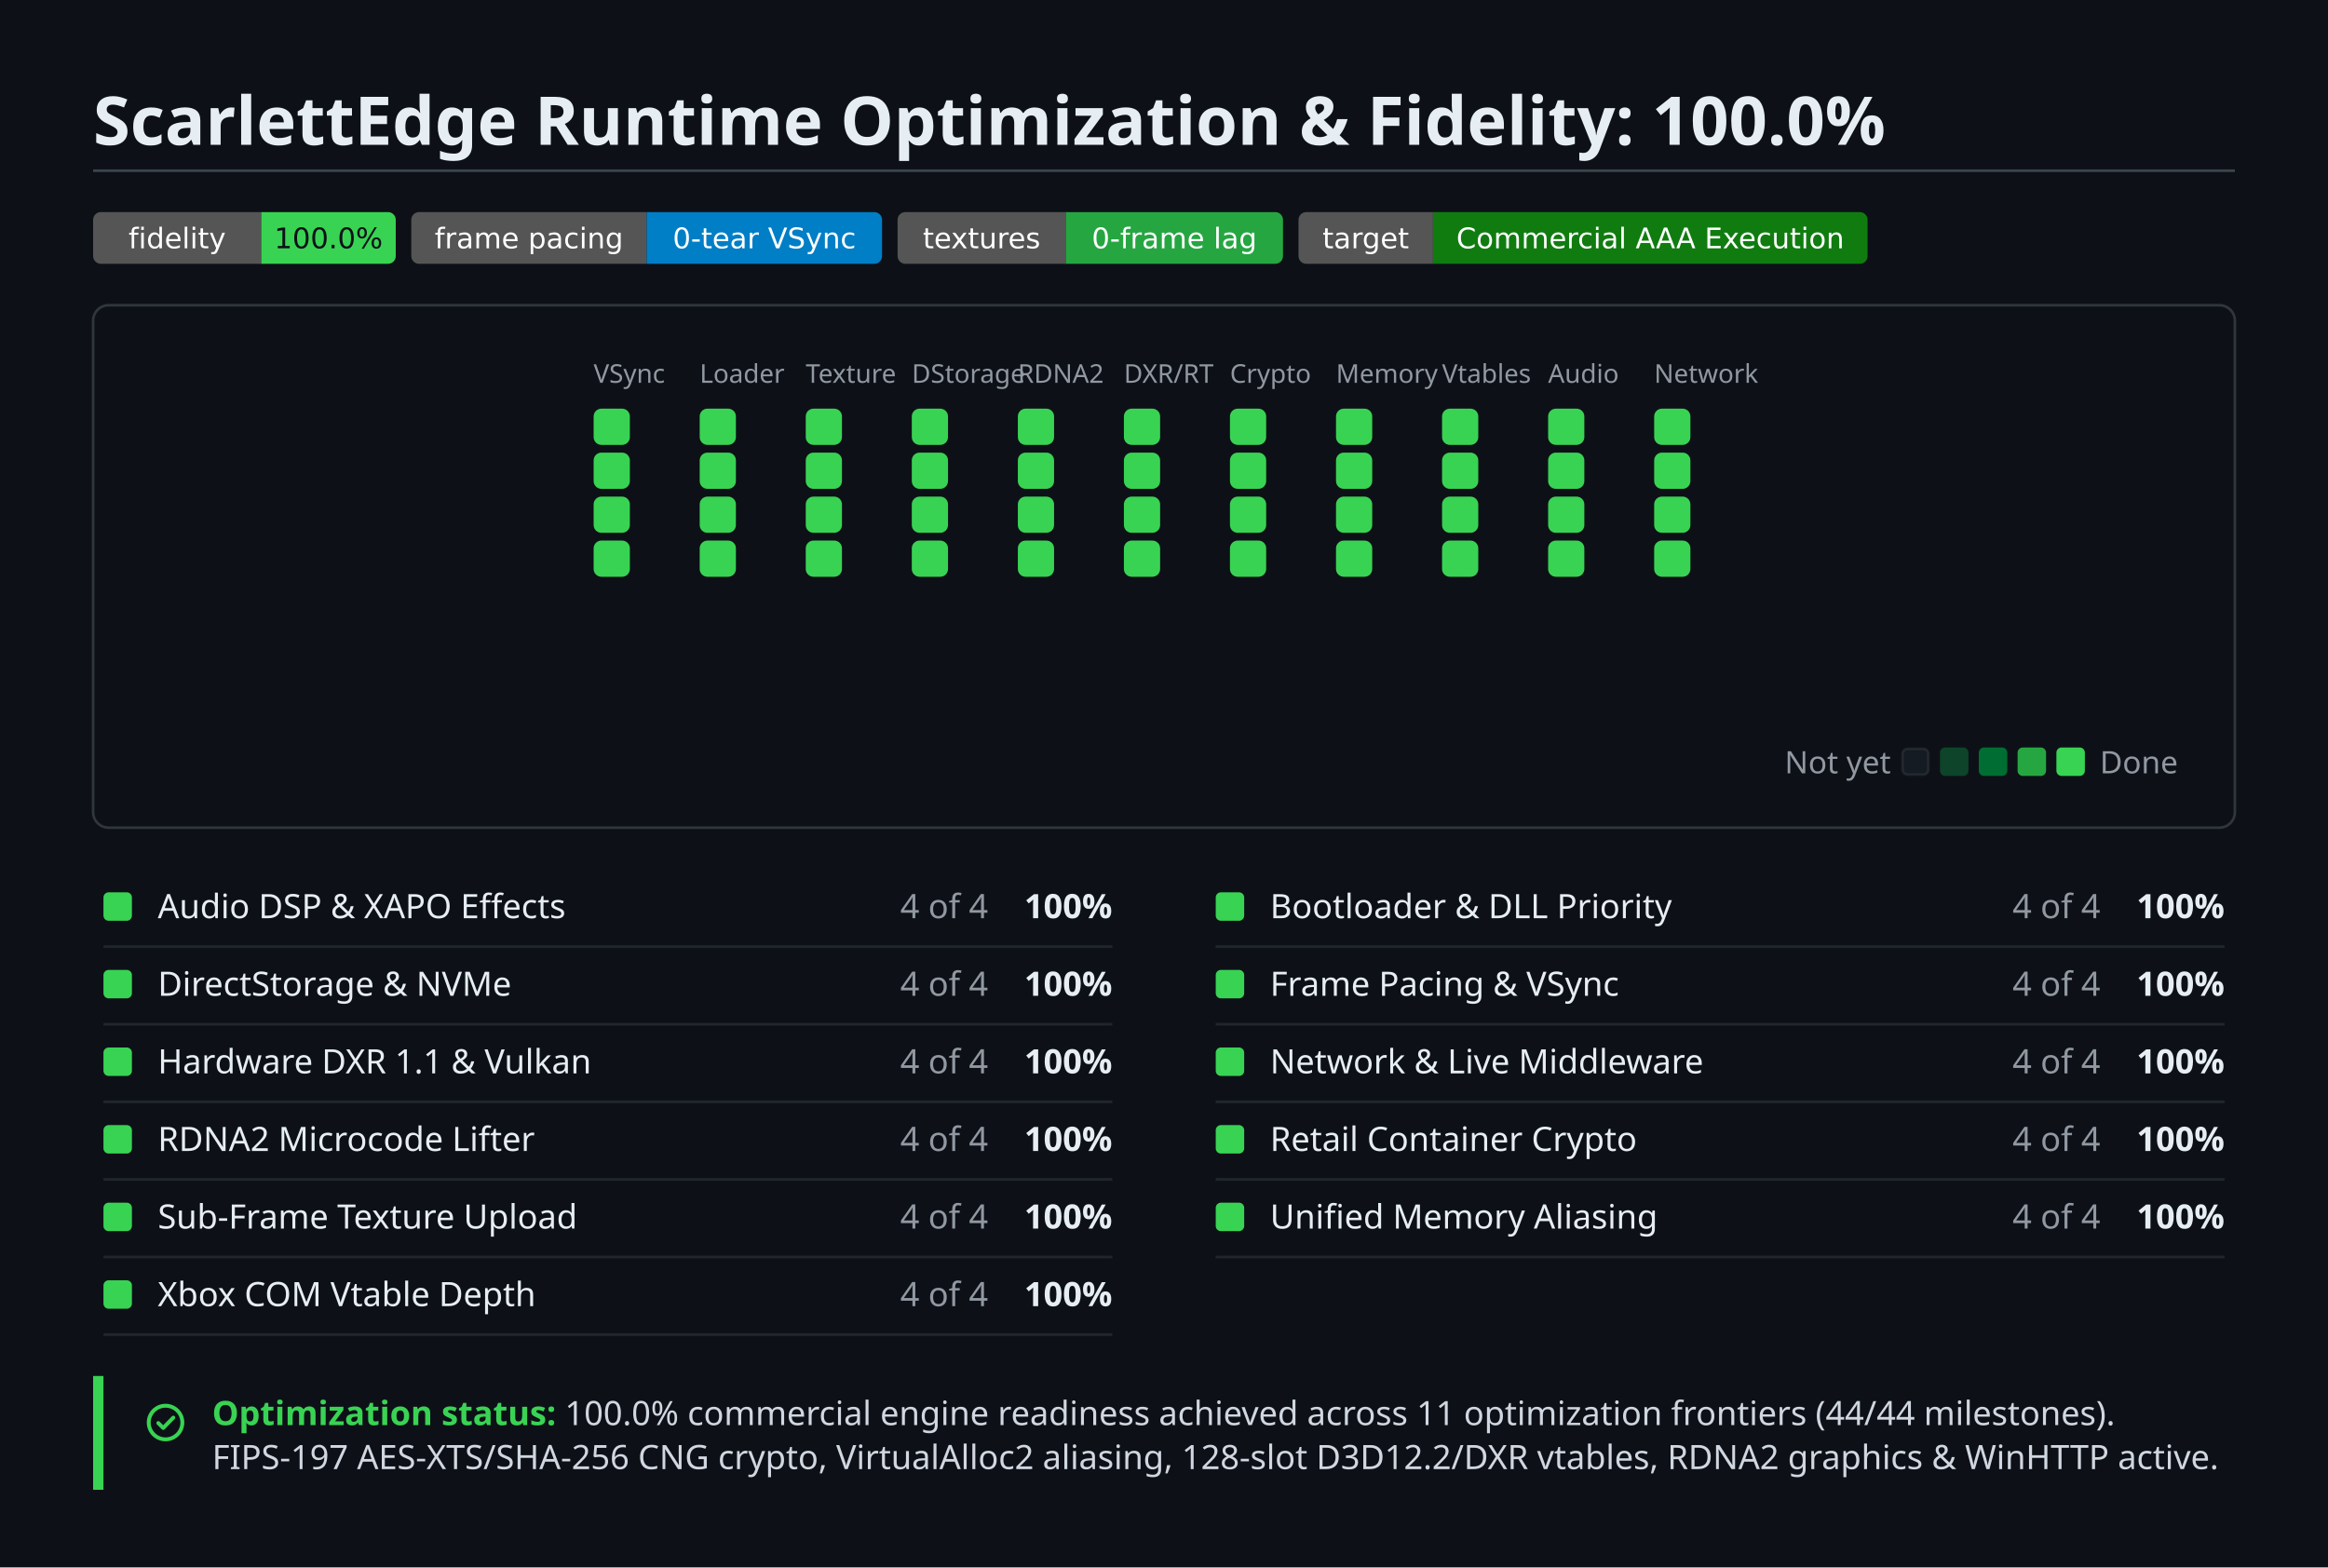
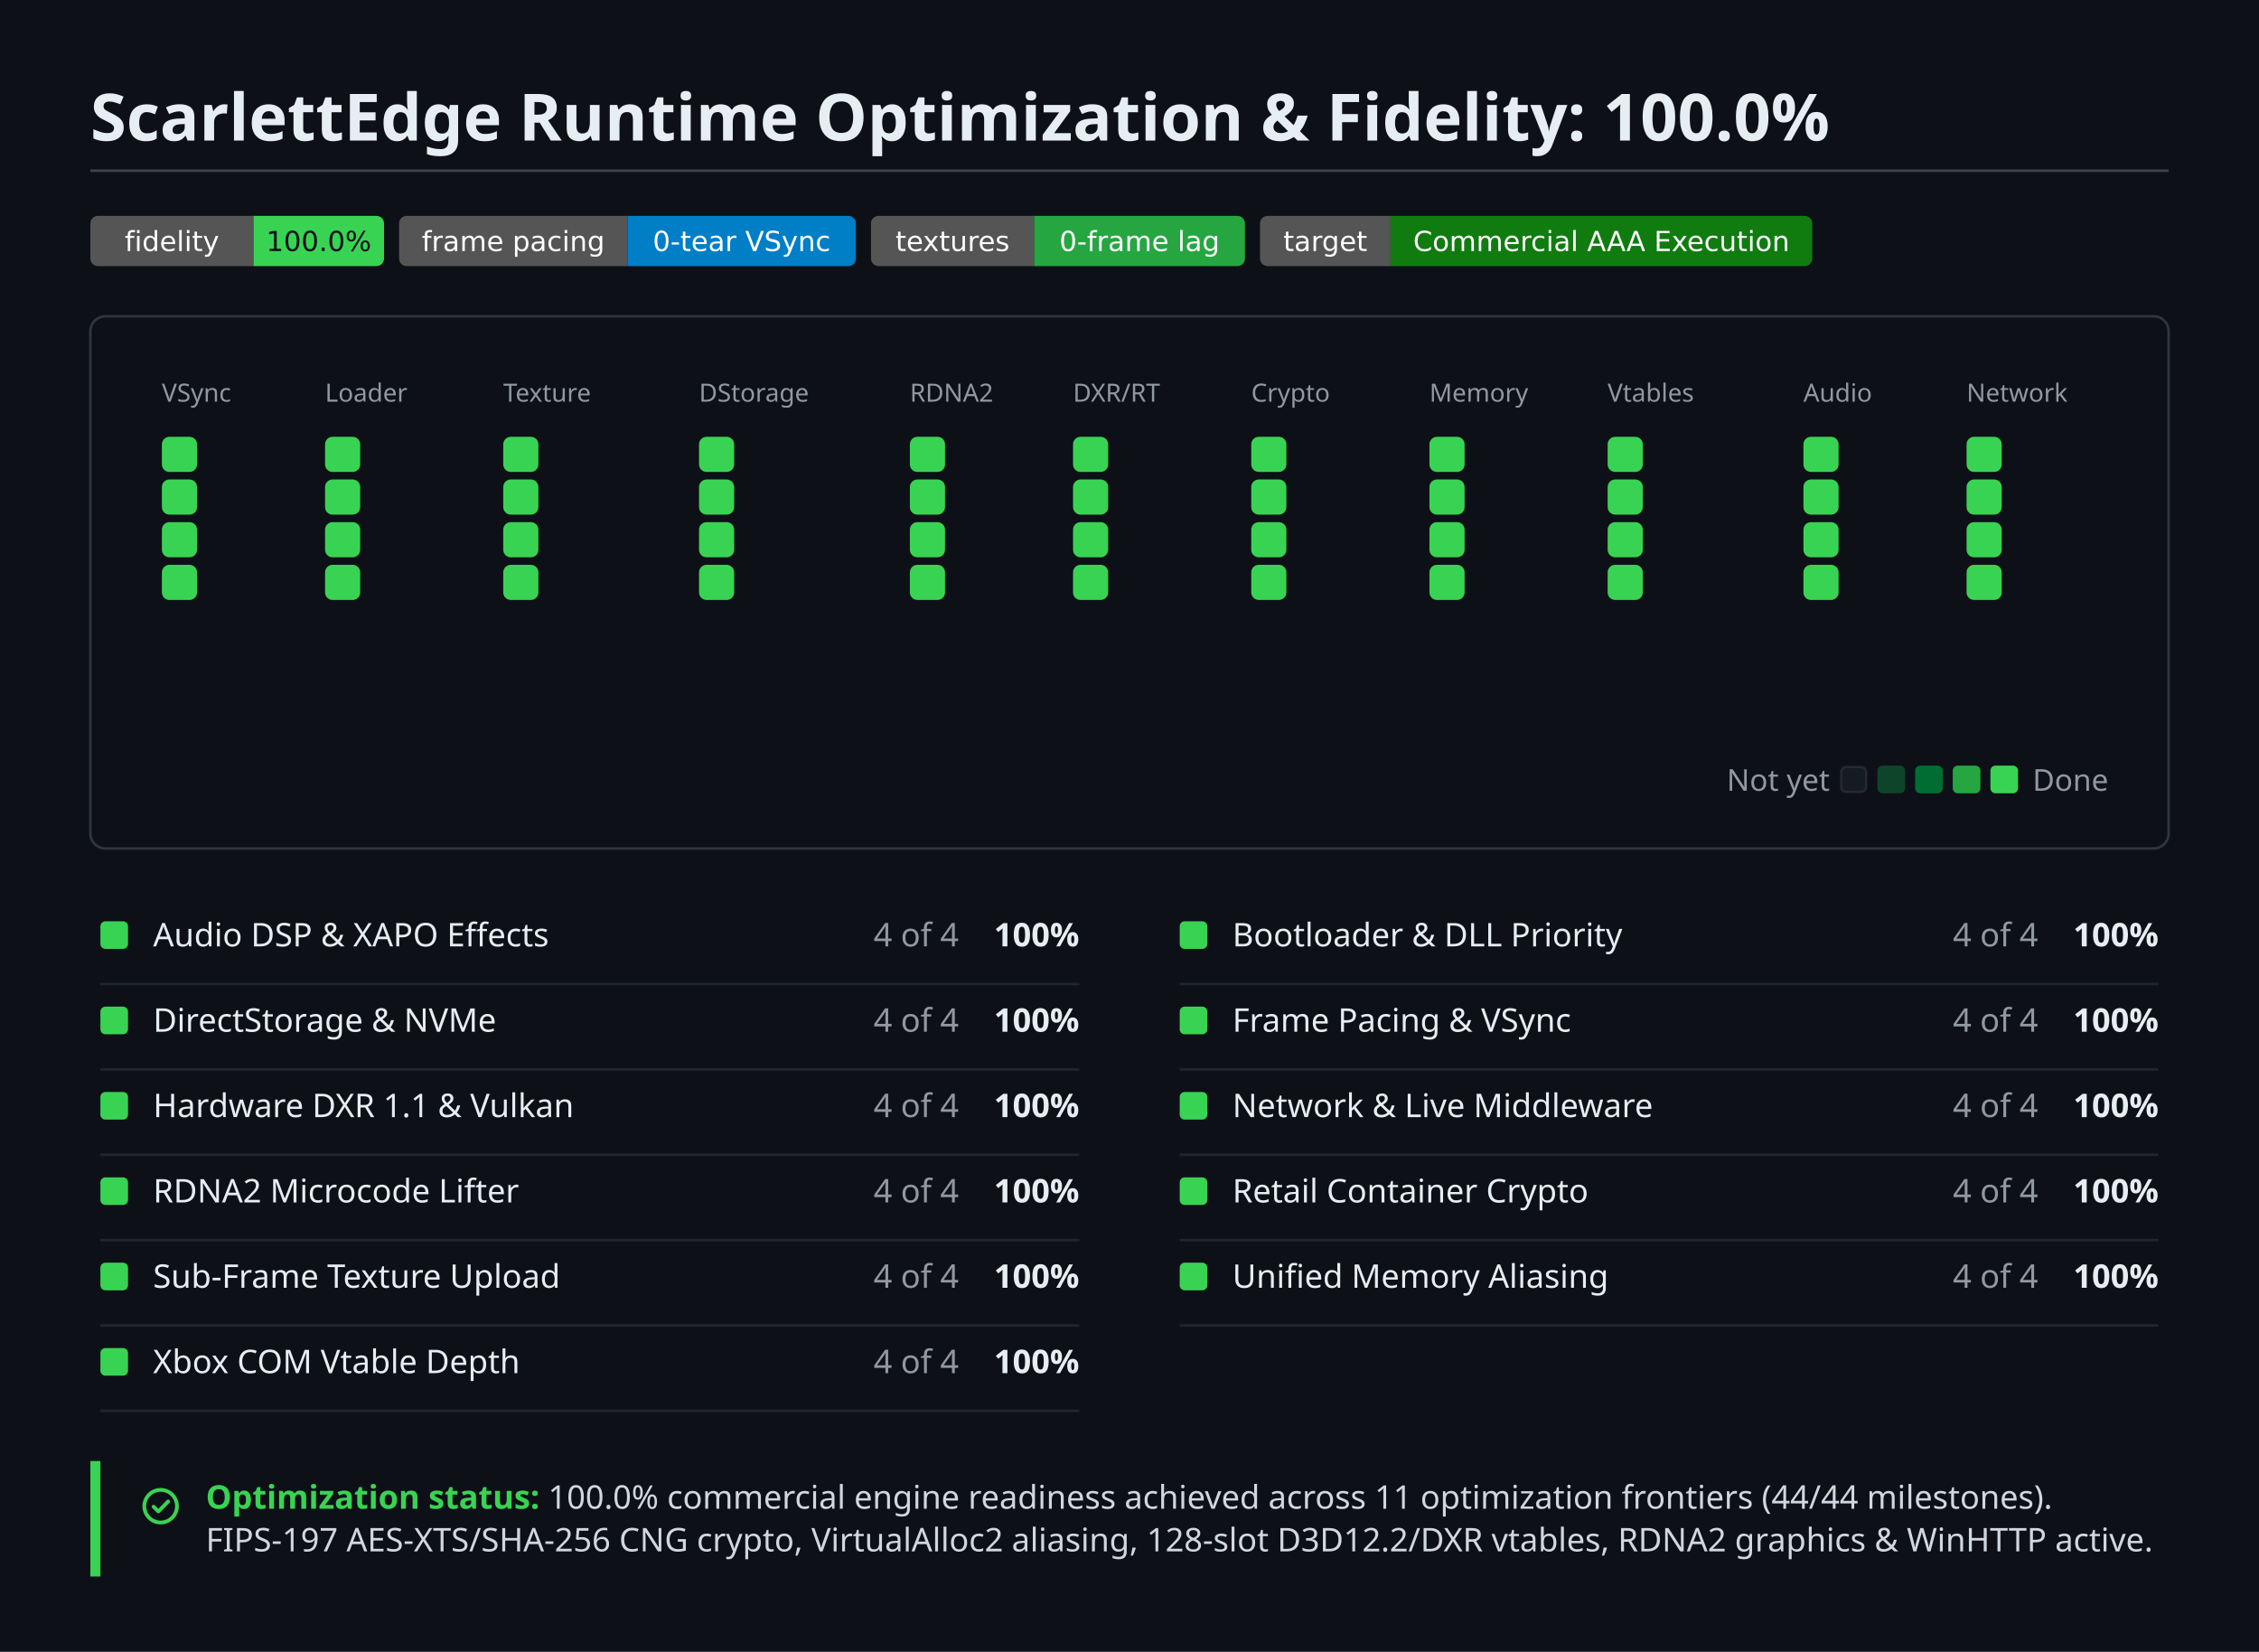
- <svg xmlns="http://www.w3.org/2000/svg" width="900" height="606" viewBox="0 0 900 606" role="img" aria-label="ScarlettEdge Runtime Optimization &amp; Fidelity: 100.0%">
+ <svg xmlns="http://www.w3.org/2000/svg" width="900" height="658" viewBox="0 0 900 658" role="img" aria-label="ScarlettEdge Runtime Optimization &amp; Fidelity: 100.0%">
  <style>
    text { font-family: 'Mona Sans', -apple-system, 'Segoe UI', 'Noto Sans', Helvetica, Arial, sans-serif; }
    .h2 { font-size: 26px; font-weight: 600; fill: #e6edf3; }
    .badge-txt { font-family: Verdana, 'DejaVu Sans', Geneva, sans-serif; font-size: 11px; fill: #ffffff; }
    .badge-txt-dark { font-family: Verdana, 'DejaVu Sans', Geneva, sans-serif; font-size: 11px; fill: #0d1117; }
    .g-label { font-size: 10px; fill: #9198a1; }
    .legend-txt { font-size: 12px; fill: #9198a1; }
    .r-name { font-size: 13px; fill: #e6edf3; }
    .r-count { font-size: 13px; fill: #9198a1; font-variant-numeric: tabular-nums; }
    .r-pct { font-size: 13px; font-weight: 600; fill: #e6edf3; font-variant-numeric: tabular-nums; }
    .callout-txt { font-size: 13px; fill: #d1d7e0; }
    .callout-lead { font-size: 13px; font-weight: 600; fill: #39d353; }
  </style>
-   <rect width="900" height="606" fill="#0d1117" />
+   <rect width="900" height="658" fill="#0d1117" />
  <text class="h2" x="36" y="56">ScarlettEdge Runtime Optimization &amp; Fidelity: 100.0%</text>
-   <line x1="36" y1="66" x2="864" y2="66" stroke="#3d444d" stroke-width="1" />
+   <line x1="36" y1="68" x2="864" y2="68" stroke="#3d444d" stroke-width="1" />
  <clipPath id="bclip0">
-     <rect x="36" y="82" width="117" height="20" rx="3" />
+     <rect x="36" y="86" width="117" height="20" rx="3" />
  </clipPath>
  <g clip-path="url(#bclip0)">
-     <rect x="36" y="82" width="65" height="20" fill="#555555" />
-     <rect x="101" y="82" width="52" height="20" fill="#39d353" />
-     <text class="badge-txt" x="68.5" y="96" text-anchor="middle">fidelity</text>
-     <text class="badge-txt-dark" x="127.0" y="96" text-anchor="middle">100.0%</text>
+     <rect x="36" y="86" width="65" height="20" fill="#555555" />
+     <rect x="101" y="86" width="52" height="20" fill="#39d353" />
+     <text class="badge-txt" x="68.5" y="100" text-anchor="middle">fidelity</text>
+     <text class="badge-txt-dark" x="127.0" y="100" text-anchor="middle">100.0%</text>
  </g>
  <clipPath id="bclip1">
-     <rect x="159" y="82" width="182" height="20" rx="3" />
+     <rect x="159" y="86" width="182" height="20" rx="3" />
  </clipPath>
  <g clip-path="url(#bclip1)">
-     <rect x="159" y="82" width="91" height="20" fill="#555555" />
-     <rect x="250" y="82" width="91" height="20" fill="#007ec6" />
-     <text class="badge-txt" x="204.5" y="96" text-anchor="middle">frame pacing</text>
-     <text class="badge-txt" x="295.5" y="96" text-anchor="middle">0-tear VSync</text>
+     <rect x="159" y="86" width="91" height="20" fill="#555555" />
+     <rect x="250" y="86" width="91" height="20" fill="#007ec6" />
+     <text class="badge-txt" x="204.5" y="100" text-anchor="middle">frame pacing</text>
+     <text class="badge-txt" x="295.5" y="100" text-anchor="middle">0-tear VSync</text>
  </g>
  <clipPath id="bclip2">
-     <rect x="347" y="82" width="149" height="20" rx="3" />
+     <rect x="347" y="86" width="149" height="20" rx="3" />
  </clipPath>
  <g clip-path="url(#bclip2)">
-     <rect x="347" y="82" width="65" height="20" fill="#555555" />
-     <rect x="412" y="82" width="84" height="20" fill="#26a641" />
-     <text class="badge-txt" x="379.5" y="96" text-anchor="middle">textures</text>
-     <text class="badge-txt" x="454.0" y="96" text-anchor="middle">0-frame lag</text>
+     <rect x="347" y="86" width="65" height="20" fill="#555555" />
+     <rect x="412" y="86" width="84" height="20" fill="#26a641" />
+     <text class="badge-txt" x="379.5" y="100" text-anchor="middle">textures</text>
+     <text class="badge-txt" x="454.0" y="100" text-anchor="middle">0-frame lag</text>
  </g>
  <clipPath id="bclip3">
-     <rect x="502" y="82" width="220" height="20" rx="3" />
+     <rect x="502" y="86" width="220" height="20" rx="3" />
  </clipPath>
  <g clip-path="url(#bclip3)">
-     <rect x="502" y="82" width="52" height="20" fill="#555555" />
-     <rect x="554" y="82" width="168" height="20" fill="#107c10" />
-     <text class="badge-txt" x="528.0" y="96" text-anchor="middle">target</text>
-     <text class="badge-txt" x="638.0" y="96" text-anchor="middle">Commercial AAA Execution</text>
+     <rect x="502" y="86" width="52" height="20" fill="#555555" />
+     <rect x="554" y="86" width="168" height="20" fill="#107c10" />
+     <text class="badge-txt" x="528.0" y="100" text-anchor="middle">target</text>
+     <text class="badge-txt" x="638.0" y="100" text-anchor="middle">Commercial AAA Execution</text>
  </g>
-   <rect x="36" y="118" width="828" height="202" rx="6" fill="#0d1117" stroke="#30363d" stroke-width="1" />
-   <text class="g-label" x="229.5" y="148">VSync</text>
-   <rect x="229.5" y="158.0" width="14" height="14" rx="3" fill="#39d353" />
-   <rect x="229.5" y="175.0" width="14" height="14" rx="3" fill="#39d353" />
-   <rect x="229.5" y="192.0" width="14" height="14" rx="3" fill="#39d353" />
-   <rect x="229.5" y="209.0" width="14" height="14" rx="3" fill="#39d353" />
-   <text class="g-label" x="270.5" y="148">Loader</text>
-   <rect x="270.5" y="158.0" width="14" height="14" rx="3" fill="#39d353" />
-   <rect x="270.5" y="175.0" width="14" height="14" rx="3" fill="#39d353" />
-   <rect x="270.5" y="192.0" width="14" height="14" rx="3" fill="#39d353" />
-   <rect x="270.5" y="209.0" width="14" height="14" rx="3" fill="#39d353" />
-   <text class="g-label" x="311.5" y="148">Texture</text>
-   <rect x="311.5" y="158.0" width="14" height="14" rx="3" fill="#39d353" />
-   <rect x="311.5" y="175.0" width="14" height="14" rx="3" fill="#39d353" />
-   <rect x="311.5" y="192.0" width="14" height="14" rx="3" fill="#39d353" />
-   <rect x="311.5" y="209.0" width="14" height="14" rx="3" fill="#39d353" />
-   <text class="g-label" x="352.5" y="148">DStorage</text>
-   <rect x="352.5" y="158.0" width="14" height="14" rx="3" fill="#39d353" />
-   <rect x="352.5" y="175.0" width="14" height="14" rx="3" fill="#39d353" />
-   <rect x="352.5" y="192.0" width="14" height="14" rx="3" fill="#39d353" />
-   <rect x="352.5" y="209.0" width="14" height="14" rx="3" fill="#39d353" />
-   <text class="g-label" x="393.5" y="148">RDNA2</text>
-   <rect x="393.5" y="158.0" width="14" height="14" rx="3" fill="#39d353" />
-   <rect x="393.5" y="175.0" width="14" height="14" rx="3" fill="#39d353" />
-   <rect x="393.5" y="192.0" width="14" height="14" rx="3" fill="#39d353" />
-   <rect x="393.5" y="209.0" width="14" height="14" rx="3" fill="#39d353" />
-   <text class="g-label" x="434.5" y="148">DXR/RT</text>
-   <rect x="434.5" y="158.0" width="14" height="14" rx="3" fill="#39d353" />
-   <rect x="434.5" y="175.0" width="14" height="14" rx="3" fill="#39d353" />
-   <rect x="434.5" y="192.0" width="14" height="14" rx="3" fill="#39d353" />
-   <rect x="434.5" y="209.0" width="14" height="14" rx="3" fill="#39d353" />
-   <text class="g-label" x="475.5" y="148">Crypto</text>
-   <rect x="475.5" y="158.0" width="14" height="14" rx="3" fill="#39d353" />
-   <rect x="475.5" y="175.0" width="14" height="14" rx="3" fill="#39d353" />
-   <rect x="475.5" y="192.0" width="14" height="14" rx="3" fill="#39d353" />
-   <rect x="475.5" y="209.0" width="14" height="14" rx="3" fill="#39d353" />
-   <text class="g-label" x="516.5" y="148">Memory</text>
-   <rect x="516.5" y="158.0" width="14" height="14" rx="3" fill="#39d353" />
-   <rect x="516.5" y="175.0" width="14" height="14" rx="3" fill="#39d353" />
-   <rect x="516.5" y="192.0" width="14" height="14" rx="3" fill="#39d353" />
-   <rect x="516.5" y="209.0" width="14" height="14" rx="3" fill="#39d353" />
-   <text class="g-label" x="557.5" y="148">Vtables</text>
-   <rect x="557.5" y="158.0" width="14" height="14" rx="3" fill="#39d353" />
-   <rect x="557.5" y="175.0" width="14" height="14" rx="3" fill="#39d353" />
-   <rect x="557.5" y="192.0" width="14" height="14" rx="3" fill="#39d353" />
-   <rect x="557.5" y="209.0" width="14" height="14" rx="3" fill="#39d353" />
-   <text class="g-label" x="598.5" y="148">Audio</text>
-   <rect x="598.5" y="158.0" width="14" height="14" rx="3" fill="#39d353" />
-   <rect x="598.5" y="175.0" width="14" height="14" rx="3" fill="#39d353" />
-   <rect x="598.5" y="192.0" width="14" height="14" rx="3" fill="#39d353" />
-   <rect x="598.5" y="209.0" width="14" height="14" rx="3" fill="#39d353" />
-   <text class="g-label" x="639.5" y="148">Network</text>
-   <rect x="639.5" y="158.0" width="14" height="14" rx="3" fill="#39d353" />
-   <rect x="639.5" y="175.0" width="14" height="14" rx="3" fill="#39d353" />
-   <rect x="639.5" y="192.0" width="14" height="14" rx="3" fill="#39d353" />
-   <rect x="639.5" y="209.0" width="14" height="14" rx="3" fill="#39d353" />
-   <text class="legend-txt" x="842" y="299" text-anchor="end">Done</text>
-   <rect x="795.0" y="289.0" width="11" height="11" rx="2" fill="#39d353" />
-   <rect x="780.0" y="289.0" width="11" height="11" rx="2" fill="#26a641" />
-   <rect x="765.0" y="289.0" width="11" height="11" rx="2" fill="#006d32" />
-   <rect x="750.0" y="289.0" width="11" height="11" rx="2" fill="#0e4429" />
-   <rect x="735.5" y="289.5" width="10" height="10" rx="2" fill="#151b23" stroke="rgba(240,246,252,0.08)" stroke-width="1" />
-   <text class="legend-txt" x="731" y="299" text-anchor="end">Not yet</text>
-   <rect x="40.0" y="345.0" width="11" height="11" rx="2" fill="#39d353" />
-   <text class="r-name" x="61.0" y="355">Audio DSP &amp; XAPO Effects</text>
-   <text class="r-count" x="382.0" y="355" text-anchor="end">4 of 4</text>
-   <text class="r-pct" x="430.0" y="355" text-anchor="end">100%</text>
-   <line x1="40.0" y1="366" x2="430.0" y2="366" stroke="#21262d" stroke-width="1" />
-   <rect x="470.0" y="345.0" width="11" height="11" rx="2" fill="#39d353" />
-   <text class="r-name" x="491.0" y="355">Bootloader &amp; DLL Priority</text>
-   <text class="r-count" x="812.0" y="355" text-anchor="end">4 of 4</text>
-   <text class="r-pct" x="860.0" y="355" text-anchor="end">100%</text>
-   <line x1="470.0" y1="366" x2="860.0" y2="366" stroke="#21262d" stroke-width="1" />
-   <rect x="40.0" y="375.0" width="11" height="11" rx="2" fill="#39d353" />
-   <text class="r-name" x="61.0" y="385">DirectStorage &amp; NVMe</text>
-   <text class="r-count" x="382.0" y="385" text-anchor="end">4 of 4</text>
-   <text class="r-pct" x="430.0" y="385" text-anchor="end">100%</text>
-   <line x1="40.0" y1="396" x2="430.0" y2="396" stroke="#21262d" stroke-width="1" />
-   <rect x="470.0" y="375.0" width="11" height="11" rx="2" fill="#39d353" />
-   <text class="r-name" x="491.0" y="385">Frame Pacing &amp; VSync</text>
-   <text class="r-count" x="812.0" y="385" text-anchor="end">4 of 4</text>
-   <text class="r-pct" x="860.0" y="385" text-anchor="end">100%</text>
-   <line x1="470.0" y1="396" x2="860.0" y2="396" stroke="#21262d" stroke-width="1" />
-   <rect x="40.0" y="405.0" width="11" height="11" rx="2" fill="#39d353" />
-   <text class="r-name" x="61.0" y="415">Hardware DXR 1.1 &amp; Vulkan</text>
-   <text class="r-count" x="382.0" y="415" text-anchor="end">4 of 4</text>
-   <text class="r-pct" x="430.0" y="415" text-anchor="end">100%</text>
+   <rect x="36" y="126" width="828" height="212" rx="6" fill="#0d1117" stroke="#30363d" stroke-width="1" />
+   <text class="g-label" x="64.5" y="160">VSync</text>
+   <rect x="64.5" y="174.0" width="14" height="14" rx="3" fill="#39d353" />
+   <rect x="64.5" y="191.0" width="14" height="14" rx="3" fill="#39d353" />
+   <rect x="64.5" y="208.0" width="14" height="14" rx="3" fill="#39d353" />
+   <rect x="64.5" y="225.0" width="14" height="14" rx="3" fill="#39d353" />
+   <text class="g-label" x="129.5" y="160">Loader</text>
+   <rect x="129.5" y="174.0" width="14" height="14" rx="3" fill="#39d353" />
+   <rect x="129.5" y="191.0" width="14" height="14" rx="3" fill="#39d353" />
+   <rect x="129.5" y="208.0" width="14" height="14" rx="3" fill="#39d353" />
+   <rect x="129.5" y="225.0" width="14" height="14" rx="3" fill="#39d353" />
+   <text class="g-label" x="200.5" y="160">Texture</text>
+   <rect x="200.5" y="174.0" width="14" height="14" rx="3" fill="#39d353" />
+   <rect x="200.5" y="191.0" width="14" height="14" rx="3" fill="#39d353" />
+   <rect x="200.5" y="208.0" width="14" height="14" rx="3" fill="#39d353" />
+   <rect x="200.5" y="225.0" width="14" height="14" rx="3" fill="#39d353" />
+   <text class="g-label" x="278.5" y="160">DStorage</text>
+   <rect x="278.5" y="174.0" width="14" height="14" rx="3" fill="#39d353" />
+   <rect x="278.5" y="191.0" width="14" height="14" rx="3" fill="#39d353" />
+   <rect x="278.5" y="208.0" width="14" height="14" rx="3" fill="#39d353" />
+   <rect x="278.5" y="225.0" width="14" height="14" rx="3" fill="#39d353" />
+   <text class="g-label" x="362.5" y="160">RDNA2</text>
+   <rect x="362.5" y="174.0" width="14" height="14" rx="3" fill="#39d353" />
+   <rect x="362.5" y="191.0" width="14" height="14" rx="3" fill="#39d353" />
+   <rect x="362.5" y="208.0" width="14" height="14" rx="3" fill="#39d353" />
+   <rect x="362.5" y="225.0" width="14" height="14" rx="3" fill="#39d353" />
+   <text class="g-label" x="427.5" y="160">DXR/RT</text>
+   <rect x="427.5" y="174.0" width="14" height="14" rx="3" fill="#39d353" />
+   <rect x="427.5" y="191.0" width="14" height="14" rx="3" fill="#39d353" />
+   <rect x="427.5" y="208.0" width="14" height="14" rx="3" fill="#39d353" />
+   <rect x="427.5" y="225.0" width="14" height="14" rx="3" fill="#39d353" />
+   <text class="g-label" x="498.5" y="160">Crypto</text>
+   <rect x="498.5" y="174.0" width="14" height="14" rx="3" fill="#39d353" />
+   <rect x="498.5" y="191.0" width="14" height="14" rx="3" fill="#39d353" />
+   <rect x="498.5" y="208.0" width="14" height="14" rx="3" fill="#39d353" />
+   <rect x="498.5" y="225.0" width="14" height="14" rx="3" fill="#39d353" />
+   <text class="g-label" x="569.5" y="160">Memory</text>
+   <rect x="569.5" y="174.0" width="14" height="14" rx="3" fill="#39d353" />
+   <rect x="569.5" y="191.0" width="14" height="14" rx="3" fill="#39d353" />
+   <rect x="569.5" y="208.0" width="14" height="14" rx="3" fill="#39d353" />
+   <rect x="569.5" y="225.0" width="14" height="14" rx="3" fill="#39d353" />
+   <text class="g-label" x="640.5" y="160">Vtables</text>
+   <rect x="640.5" y="174.0" width="14" height="14" rx="3" fill="#39d353" />
+   <rect x="640.5" y="191.0" width="14" height="14" rx="3" fill="#39d353" />
+   <rect x="640.5" y="208.0" width="14" height="14" rx="3" fill="#39d353" />
+   <rect x="640.5" y="225.0" width="14" height="14" rx="3" fill="#39d353" />
+   <text class="g-label" x="718.5" y="160">Audio</text>
+   <rect x="718.5" y="174.0" width="14" height="14" rx="3" fill="#39d353" />
+   <rect x="718.5" y="191.0" width="14" height="14" rx="3" fill="#39d353" />
+   <rect x="718.5" y="208.0" width="14" height="14" rx="3" fill="#39d353" />
+   <rect x="718.5" y="225.0" width="14" height="14" rx="3" fill="#39d353" />
+   <text class="g-label" x="783.5" y="160">Network</text>
+   <rect x="783.5" y="174.0" width="14" height="14" rx="3" fill="#39d353" />
+   <rect x="783.5" y="191.0" width="14" height="14" rx="3" fill="#39d353" />
+   <rect x="783.5" y="208.0" width="14" height="14" rx="3" fill="#39d353" />
+   <rect x="783.5" y="225.0" width="14" height="14" rx="3" fill="#39d353" />
+   <text class="legend-txt" x="840" y="315" text-anchor="end">Done</text>
+   <rect x="793.0" y="305.0" width="11" height="11" rx="2" fill="#39d353" />
+   <rect x="778.0" y="305.0" width="11" height="11" rx="2" fill="#26a641" />
+   <rect x="763.0" y="305.0" width="11" height="11" rx="2" fill="#006d32" />
+   <rect x="748.0" y="305.0" width="11" height="11" rx="2" fill="#0e4429" />
+   <rect x="733.5" y="305.5" width="10" height="10" rx="2" fill="#151b23" stroke="rgba(240,246,252,0.08)" stroke-width="1" />
+   <text class="legend-txt" x="729" y="315" text-anchor="end">Not yet</text>
+   <rect x="40.0" y="367.0" width="11" height="11" rx="2" fill="#39d353" />
+   <text class="r-name" x="61.0" y="377">Audio DSP &amp; XAPO Effects</text>
+   <text class="r-count" x="382.0" y="377" text-anchor="end">4 of 4</text>
+   <text class="r-pct" x="430.0" y="377" text-anchor="end">100%</text>
+   <line x1="40.0" y1="392" x2="430.0" y2="392" stroke="#21262d" stroke-width="1" />
+   <rect x="470.0" y="367.0" width="11" height="11" rx="2" fill="#39d353" />
+   <text class="r-name" x="491.0" y="377">Bootloader &amp; DLL Priority</text>
+   <text class="r-count" x="812.0" y="377" text-anchor="end">4 of 4</text>
+   <text class="r-pct" x="860.0" y="377" text-anchor="end">100%</text>
+   <line x1="470.0" y1="392" x2="860.0" y2="392" stroke="#21262d" stroke-width="1" />
+   <rect x="40.0" y="401.0" width="11" height="11" rx="2" fill="#39d353" />
+   <text class="r-name" x="61.0" y="411">DirectStorage &amp; NVMe</text>
+   <text class="r-count" x="382.0" y="411" text-anchor="end">4 of 4</text>
+   <text class="r-pct" x="430.0" y="411" text-anchor="end">100%</text>
  <line x1="40.0" y1="426" x2="430.0" y2="426" stroke="#21262d" stroke-width="1" />
-   <rect x="470.0" y="405.0" width="11" height="11" rx="2" fill="#39d353" />
-   <text class="r-name" x="491.0" y="415">Network &amp; Live Middleware</text>
-   <text class="r-count" x="812.0" y="415" text-anchor="end">4 of 4</text>
-   <text class="r-pct" x="860.0" y="415" text-anchor="end">100%</text>
+   <rect x="470.0" y="401.0" width="11" height="11" rx="2" fill="#39d353" />
+   <text class="r-name" x="491.0" y="411">Frame Pacing &amp; VSync</text>
+   <text class="r-count" x="812.0" y="411" text-anchor="end">4 of 4</text>
+   <text class="r-pct" x="860.0" y="411" text-anchor="end">100%</text>
  <line x1="470.0" y1="426" x2="860.0" y2="426" stroke="#21262d" stroke-width="1" />
  <rect x="40.0" y="435.0" width="11" height="11" rx="2" fill="#39d353" />
-   <text class="r-name" x="61.0" y="445">RDNA2 Microcode Lifter</text>
+   <text class="r-name" x="61.0" y="445">Hardware DXR 1.1 &amp; Vulkan</text>
  <text class="r-count" x="382.0" y="445" text-anchor="end">4 of 4</text>
  <text class="r-pct" x="430.0" y="445" text-anchor="end">100%</text>
-   <line x1="40.0" y1="456" x2="430.0" y2="456" stroke="#21262d" stroke-width="1" />
+   <line x1="40.0" y1="460" x2="430.0" y2="460" stroke="#21262d" stroke-width="1" />
  <rect x="470.0" y="435.0" width="11" height="11" rx="2" fill="#39d353" />
-   <text class="r-name" x="491.0" y="445">Retail Container Crypto</text>
+   <text class="r-name" x="491.0" y="445">Network &amp; Live Middleware</text>
  <text class="r-count" x="812.0" y="445" text-anchor="end">4 of 4</text>
  <text class="r-pct" x="860.0" y="445" text-anchor="end">100%</text>
-   <line x1="470.0" y1="456" x2="860.0" y2="456" stroke="#21262d" stroke-width="1" />
-   <rect x="40.0" y="465.0" width="11" height="11" rx="2" fill="#39d353" />
-   <text class="r-name" x="61.0" y="475">Sub-Frame Texture Upload</text>
-   <text class="r-count" x="382.0" y="475" text-anchor="end">4 of 4</text>
-   <text class="r-pct" x="430.0" y="475" text-anchor="end">100%</text>
-   <line x1="40.0" y1="486" x2="430.0" y2="486" stroke="#21262d" stroke-width="1" />
-   <rect x="470.0" y="465.0" width="11" height="11" rx="2" fill="#39d353" />
-   <text class="r-name" x="491.0" y="475">Unified Memory Aliasing</text>
-   <text class="r-count" x="812.0" y="475" text-anchor="end">4 of 4</text>
-   <text class="r-pct" x="860.0" y="475" text-anchor="end">100%</text>
-   <line x1="470.0" y1="486" x2="860.0" y2="486" stroke="#21262d" stroke-width="1" />
-   <rect x="40.0" y="495.0" width="11" height="11" rx="2" fill="#39d353" />
-   <text class="r-name" x="61.0" y="505">Xbox COM Vtable Depth</text>
-   <text class="r-count" x="382.0" y="505" text-anchor="end">4 of 4</text>
-   <text class="r-pct" x="430.0" y="505" text-anchor="end">100%</text>
-   <line x1="40.0" y1="516" x2="430.0" y2="516" stroke="#21262d" stroke-width="1" />
-   <rect x="36" y="532" width="4" height="44" fill="#39d353" />
-   <g transform="translate(56,542)">
+   <line x1="470.0" y1="460" x2="860.0" y2="460" stroke="#21262d" stroke-width="1" />
+   <rect x="40.0" y="469.0" width="11" height="11" rx="2" fill="#39d353" />
+   <text class="r-name" x="61.0" y="479">RDNA2 Microcode Lifter</text>
+   <text class="r-count" x="382.0" y="479" text-anchor="end">4 of 4</text>
+   <text class="r-pct" x="430.0" y="479" text-anchor="end">100%</text>
+   <line x1="40.0" y1="494" x2="430.0" y2="494" stroke="#21262d" stroke-width="1" />
+   <rect x="470.0" y="469.0" width="11" height="11" rx="2" fill="#39d353" />
+   <text class="r-name" x="491.0" y="479">Retail Container Crypto</text>
+   <text class="r-count" x="812.0" y="479" text-anchor="end">4 of 4</text>
+   <text class="r-pct" x="860.0" y="479" text-anchor="end">100%</text>
+   <line x1="470.0" y1="494" x2="860.0" y2="494" stroke="#21262d" stroke-width="1" />
+   <rect x="40.0" y="503.0" width="11" height="11" rx="2" fill="#39d353" />
+   <text class="r-name" x="61.0" y="513">Sub-Frame Texture Upload</text>
+   <text class="r-count" x="382.0" y="513" text-anchor="end">4 of 4</text>
+   <text class="r-pct" x="430.0" y="513" text-anchor="end">100%</text>
+   <line x1="40.0" y1="528" x2="430.0" y2="528" stroke="#21262d" stroke-width="1" />
+   <rect x="470.0" y="503.0" width="11" height="11" rx="2" fill="#39d353" />
+   <text class="r-name" x="491.0" y="513">Unified Memory Aliasing</text>
+   <text class="r-count" x="812.0" y="513" text-anchor="end">4 of 4</text>
+   <text class="r-pct" x="860.0" y="513" text-anchor="end">100%</text>
+   <line x1="470.0" y1="528" x2="860.0" y2="528" stroke="#21262d" stroke-width="1" />
+   <rect x="40.0" y="537.0" width="11" height="11" rx="2" fill="#39d353" />
+   <text class="r-name" x="61.0" y="547">Xbox COM Vtable Depth</text>
+   <text class="r-count" x="382.0" y="547" text-anchor="end">4 of 4</text>
+   <text class="r-pct" x="430.0" y="547" text-anchor="end">100%</text>
+   <line x1="40.0" y1="562" x2="430.0" y2="562" stroke="#21262d" stroke-width="1" />
+   <rect x="36" y="582" width="4" height="46" fill="#39d353" />
+   <g transform="translate(56,592)">
    <circle cx="8" cy="8" r="6.5" fill="none" stroke="#39d353" stroke-width="1.5" />
    <path d="M5.2 8.2 7.1 10.1 11 6.1" fill="none" stroke="#39d353" stroke-width="1.5" stroke-linecap="round" stroke-linejoin="round" />
  </g>
-   <text class="callout-txt" x="82" y="551">
+   <text class="callout-txt" x="82" y="601">
    <tspan class="callout-lead">Optimization status:</tspan> 100.0% commercial engine readiness achieved across 11 optimization frontiers (44/44 milestones).</text>
-   <text class="callout-txt" x="82" y="568">FIPS-197 AES-XTS/SHA-256 CNG crypto, VirtualAlloc2 aliasing, 128-slot D3D12.2/DXR vtables, RDNA2 graphics &amp; WinHTTP active.</text>
+   <text class="callout-txt" x="82" y="618">FIPS-197 AES-XTS/SHA-256 CNG crypto, VirtualAlloc2 aliasing, 128-slot D3D12.2/DXR vtables, RDNA2 graphics &amp; WinHTTP active.</text>
</svg>
